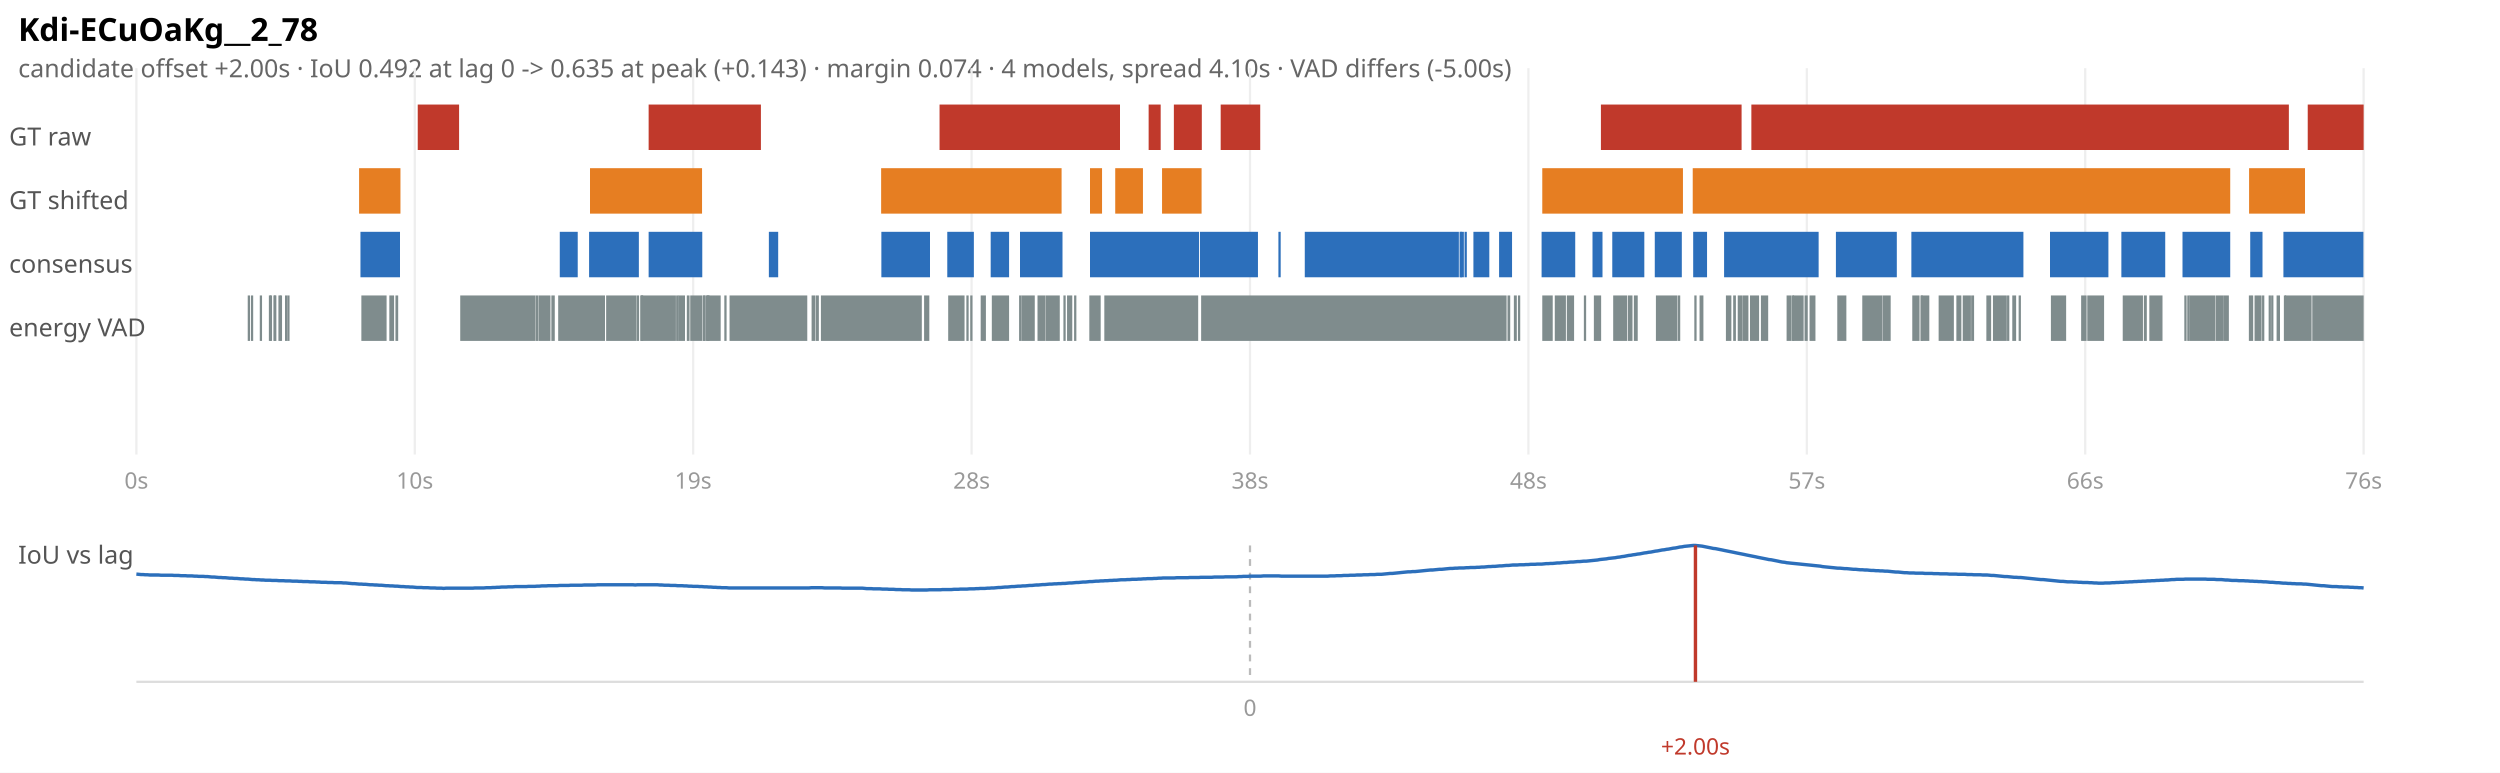
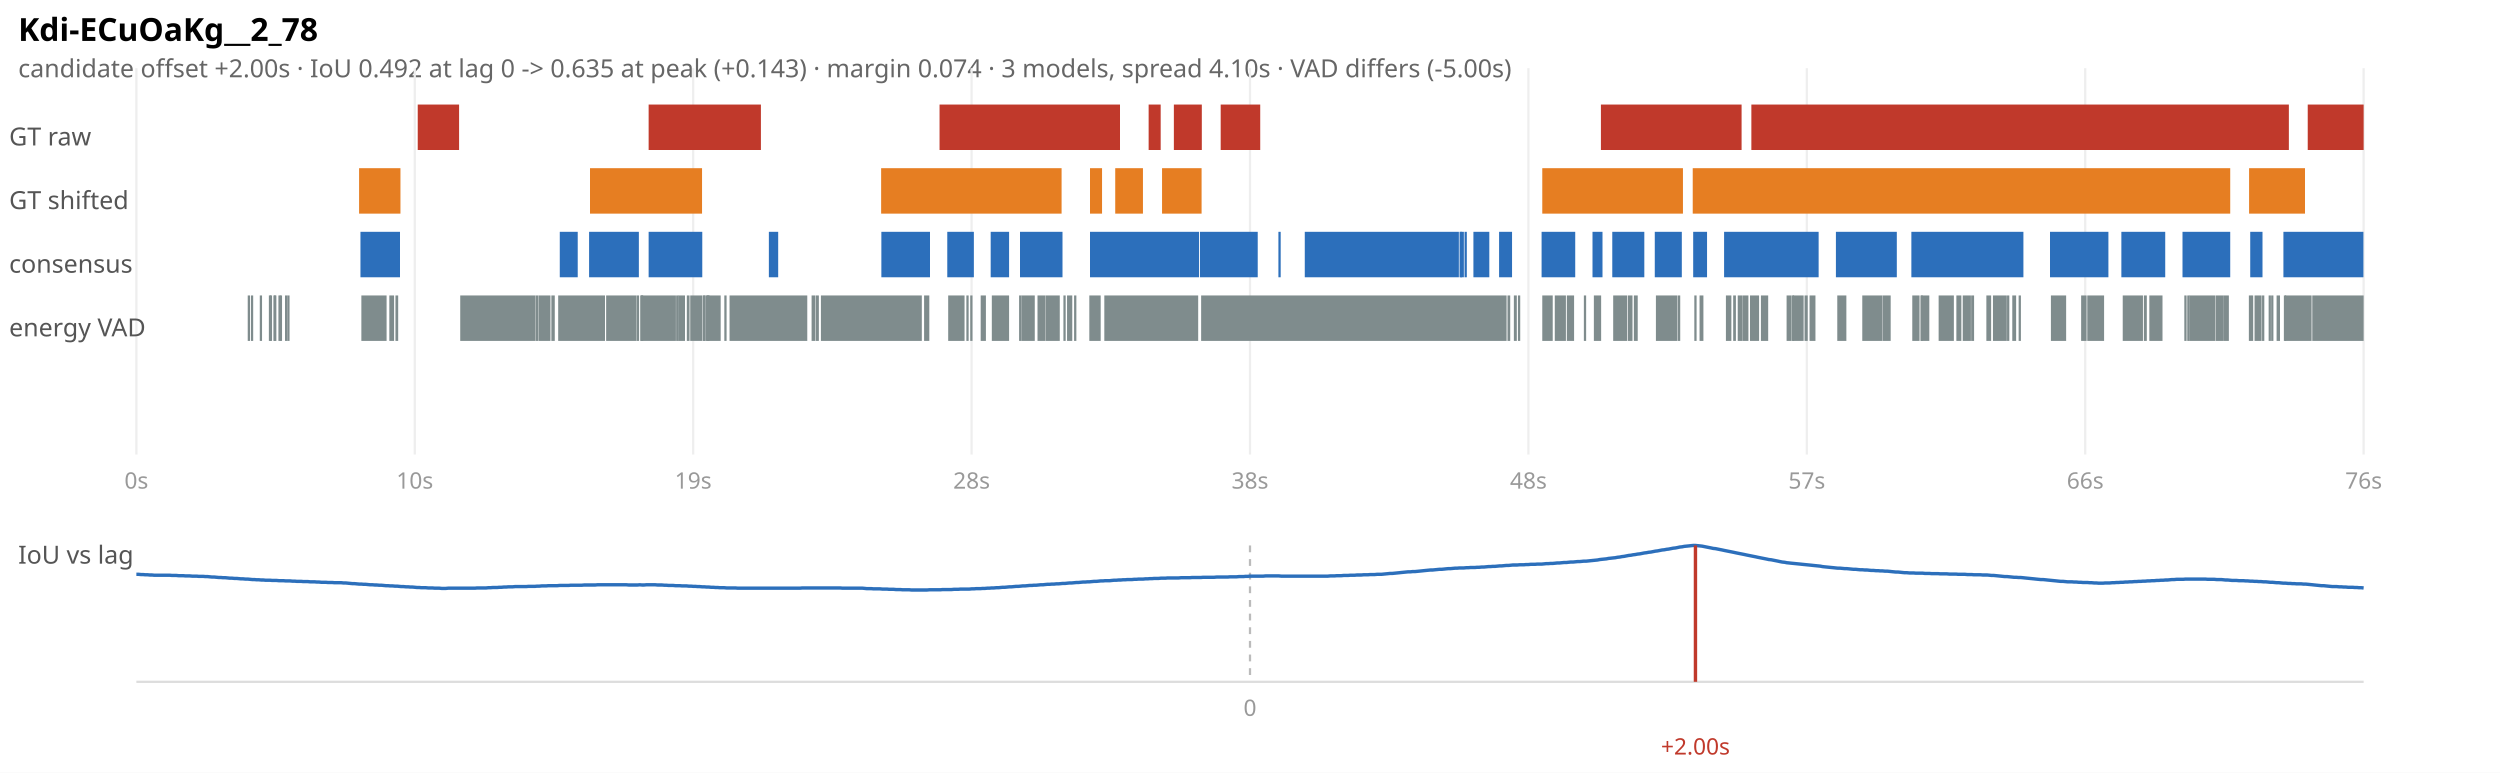
<svg xmlns="http://www.w3.org/2000/svg" width="1100" height="340" font-family="ui-sans-serif,system-ui,sans-serif">
  <rect width="1100" height="340" fill="#fff" />
  <text x="8" y="18" font-size="14" font-weight="600">Kdi-ECuOaKg__2_78</text>
  <text x="8" y="34" font-size="11" fill="#666">candidate offset +2.00s
 · IoU 0.492 at lag 0 -&gt; 0.635 at peak
 (+0.143) · margin 0.074
-  · 4 models, spread 4.10s
+  · 3 models, spread 4.10s
 · VAD differs (-5.00s)</text>
  <line x1="60.0" y1="30" x2="60.0" y2="200" stroke="#eee" />
  <text x="60.0" y="215" font-size="10" fill="#999" text-anchor="middle">0s</text>
  <line x1="182.5" y1="30" x2="182.5" y2="200" stroke="#eee" />
  <text x="182.5" y="215" font-size="10" fill="#999" text-anchor="middle">10s</text>
  <line x1="305.0" y1="30" x2="305.0" y2="200" stroke="#eee" />
  <text x="305.0" y="215" font-size="10" fill="#999" text-anchor="middle">19s</text>
  <line x1="427.5" y1="30" x2="427.5" y2="200" stroke="#eee" />
  <text x="427.5" y="215" font-size="10" fill="#999" text-anchor="middle">28s</text>
  <line x1="550.0" y1="30" x2="550.0" y2="200" stroke="#eee" />
  <text x="550.0" y="215" font-size="10" fill="#999" text-anchor="middle">38s</text>
  <line x1="672.5" y1="30" x2="672.5" y2="200" stroke="#eee" />
  <text x="672.5" y="215" font-size="10" fill="#999" text-anchor="middle">48s</text>
  <line x1="795.0" y1="30" x2="795.0" y2="200" stroke="#eee" />
  <text x="795.0" y="215" font-size="10" fill="#999" text-anchor="middle">57s</text>
  <line x1="917.5" y1="30" x2="917.5" y2="200" stroke="#eee" />
  <text x="917.5" y="215" font-size="10" fill="#999" text-anchor="middle">66s</text>
  <line x1="1040.0" y1="30" x2="1040.0" y2="200" stroke="#eee" />
  <text x="1040.0" y="215" font-size="10" fill="#999" text-anchor="middle">76s</text>
  <text x="4" y="64" font-size="11" fill="#555">GT raw</text>
  <rect x="183.8" y="46" width="18.2" height="20" fill="#c0392b" />
  <rect x="285.4" y="46" width="49.4" height="20" fill="#c0392b" />
  <rect x="413.4" y="46" width="79.4" height="20" fill="#c0392b" />
  <rect x="505.4" y="46" width="5.3" height="20" fill="#c0392b" />
  <rect x="516.5" y="46" width="12.3" height="20" fill="#c0392b" />
  <rect x="537.1" y="46" width="17.4" height="20" fill="#c0392b" />
  <rect x="704.4" y="46" width="61.9" height="20" fill="#c0392b" />
  <rect x="770.6" y="46" width="236.5" height="20" fill="#c0392b" />
  <rect x="1015.4" y="46" width="24.6" height="20" fill="#c0392b" />
  <text x="4" y="92" font-size="11" fill="#555">GT shifted</text>
  <rect x="158.0" y="74" width="18.2" height="20" fill="#e67e22" />
  <rect x="259.6" y="74" width="49.3" height="20" fill="#e67e22" />
  <rect x="387.7" y="74" width="79.4" height="20" fill="#e67e22" />
  <rect x="479.6" y="74" width="5.3" height="20" fill="#e67e22" />
  <rect x="490.7" y="74" width="12.2" height="20" fill="#e67e22" />
  <rect x="511.3" y="74" width="17.4" height="20" fill="#e67e22" />
  <rect x="678.6" y="74" width="61.9" height="20" fill="#e67e22" />
  <rect x="744.8" y="74" width="236.5" height="20" fill="#e67e22" />
  <rect x="989.6" y="74" width="24.6" height="20" fill="#e67e22" />
  <text x="4" y="120" font-size="11" fill="#555">consensus</text>
  <rect x="158.6" y="102" width="17.4" height="20" fill="#2c6fbb" />
  <rect x="246.3" y="102" width="7.9" height="20" fill="#2c6fbb" />
  <rect x="259.2" y="102" width="21.9" height="20" fill="#2c6fbb" />
  <rect x="285.4" y="102" width="23.6" height="20" fill="#2c6fbb" />
  <rect x="338.3" y="102" width="4.1" height="20" fill="#2c6fbb" />
  <rect x="387.8" y="102" width="21.4" height="20" fill="#2c6fbb" />
  <rect x="416.8" y="102" width="11.7" height="20" fill="#2c6fbb" />
  <rect x="435.9" y="102" width="8.1" height="20" fill="#2c6fbb" />
  <rect x="448.8" y="102" width="18.7" height="20" fill="#2c6fbb" />
  <rect x="479.6" y="102" width="48.0" height="20" fill="#2c6fbb" />
-   <rect x="528.0" y="102" width="25.5" height="20" fill="#2c6fbb" />
+   <rect x="528.0" y="102" width="25.4" height="20" fill="#2c6fbb" />
  <rect x="562.5" y="102" width="1.0" height="20" fill="#2c6fbb" />
  <rect x="574.1" y="102" width="67.8" height="20" fill="#2c6fbb" />
  <rect x="642.2" y="102" width="1.0" height="20" fill="#2c6fbb" />
  <rect x="642.6" y="102" width="1.5" height="20" fill="#2c6fbb" />
  <rect x="644.4" y="102" width="1.0" height="20" fill="#2c6fbb" />
  <rect x="648.3" y="102" width="7.0" height="20" fill="#2c6fbb" />
  <rect x="659.6" y="102" width="5.7" height="20" fill="#2c6fbb" />
  <rect x="678.3" y="102" width="14.8" height="20" fill="#2c6fbb" />
  <rect x="700.7" y="102" width="4.4" height="20" fill="#2c6fbb" />
  <rect x="709.4" y="102" width="14.1" height="20" fill="#2c6fbb" />
  <rect x="728.1" y="102" width="11.9" height="20" fill="#2c6fbb" />
  <rect x="745.0" y="102" width="6.1" height="20" fill="#2c6fbb" />
  <rect x="758.6" y="102" width="41.6" height="20" fill="#2c6fbb" />
  <rect x="807.8" y="102" width="26.8" height="20" fill="#2c6fbb" />
  <rect x="841.0" y="102" width="49.3" height="20" fill="#2c6fbb" />
  <rect x="902.0" y="102" width="25.7" height="20" fill="#2c6fbb" />
  <rect x="933.4" y="102" width="19.3" height="20" fill="#2c6fbb" />
  <rect x="960.3" y="102" width="21.0" height="20" fill="#2c6fbb" />
  <rect x="990.1" y="102" width="5.4" height="20" fill="#2c6fbb" />
  <rect x="1004.7" y="102" width="35.2" height="20" fill="#2c6fbb" />
  <text x="4" y="148" font-size="11" fill="#555">energy VAD</text>
  <rect x="109.0" y="130" width="1.0" height="20" fill="#7f8c8d" />
  <rect x="110.4" y="130" width="1.0" height="20" fill="#7f8c8d" />
  <rect x="114.3" y="130" width="1.0" height="20" fill="#7f8c8d" />
  <rect x="118.3" y="130" width="1.0" height="20" fill="#7f8c8d" />
  <rect x="118.7" y="130" width="1.0" height="20" fill="#7f8c8d" />
  <rect x="120.3" y="130" width="1.0" height="20" fill="#7f8c8d" />
  <rect x="120.6" y="130" width="1.0" height="20" fill="#7f8c8d" />
  <rect x="122.5" y="130" width="1.0" height="20" fill="#7f8c8d" />
  <rect x="123.1" y="130" width="1.0" height="20" fill="#7f8c8d" />
  <rect x="125.4" y="130" width="1.0" height="20" fill="#7f8c8d" />
  <rect x="126.4" y="130" width="1.0" height="20" fill="#7f8c8d" />
  <rect x="159.0" y="130" width="11.1" height="20" fill="#7f8c8d" />
  <rect x="171.3" y="130" width="2.1" height="20" fill="#7f8c8d" />
  <rect x="174.0" y="130" width="1.2" height="20" fill="#7f8c8d" />
  <rect x="202.5" y="130" width="33.0" height="20" fill="#7f8c8d" />
  <rect x="235.6" y="130" width="1.3" height="20" fill="#7f8c8d" />
  <rect x="237.0" y="130" width="5.2" height="20" fill="#7f8c8d" />
  <rect x="242.6" y="130" width="1.5" height="20" fill="#7f8c8d" />
  <rect x="245.6" y="130" width="20.6" height="20" fill="#7f8c8d" />
  <rect x="266.7" y="130" width="13.4" height="20" fill="#7f8c8d" />
  <rect x="280.2" y="130" width="1.0" height="20" fill="#7f8c8d" />
  <rect x="281.7" y="130" width="1.0" height="20" fill="#7f8c8d" />
  <rect x="282.0" y="130" width="1.0" height="20" fill="#7f8c8d" />
  <rect x="282.3" y="130" width="15.1" height="20" fill="#7f8c8d" />
  <rect x="297.5" y="130" width="1.0" height="20" fill="#7f8c8d" />
  <rect x="298.4" y="130" width="3.0" height="20" fill="#7f8c8d" />
  <rect x="302.2" y="130" width="1.2" height="20" fill="#7f8c8d" />
  <rect x="303.7" y="130" width="5.2" height="20" fill="#7f8c8d" />
  <rect x="309.1" y="130" width="1.0" height="20" fill="#7f8c8d" />
  <rect x="309.5" y="130" width="1.0" height="20" fill="#7f8c8d" />
  <rect x="310.5" y="130" width="1.0" height="20" fill="#7f8c8d" />
  <rect x="310.9" y="130" width="1.0" height="20" fill="#7f8c8d" />
  <rect x="311.2" y="130" width="1.0" height="20" fill="#7f8c8d" />
  <rect x="311.6" y="130" width="5.5" height="20" fill="#7f8c8d" />
  <rect x="318.7" y="130" width="1.0" height="20" fill="#7f8c8d" />
  <rect x="321.0" y="130" width="34.2" height="20" fill="#7f8c8d" />
  <rect x="357.1" y="130" width="1.7" height="20" fill="#7f8c8d" />
  <rect x="359.0" y="130" width="1.3" height="20" fill="#7f8c8d" />
  <rect x="361.2" y="130" width="44.4" height="20" fill="#7f8c8d" />
  <rect x="406.6" y="130" width="2.3" height="20" fill="#7f8c8d" />
  <rect x="417.2" y="130" width="7.2" height="20" fill="#7f8c8d" />
  <rect x="425.2" y="130" width="1.0" height="20" fill="#7f8c8d" />
  <rect x="426.9" y="130" width="1.0" height="20" fill="#7f8c8d" />
  <rect x="431.5" y="130" width="2.3" height="20" fill="#7f8c8d" />
  <rect x="436.4" y="130" width="7.6" height="20" fill="#7f8c8d" />
  <rect x="448.4" y="130" width="1.0" height="20" fill="#7f8c8d" />
  <rect x="449.4" y="130" width="5.9" height="20" fill="#7f8c8d" />
  <rect x="456.5" y="130" width="3.4" height="20" fill="#7f8c8d" />
  <rect x="460.0" y="130" width="6.3" height="20" fill="#7f8c8d" />
  <rect x="467.9" y="130" width="1.0" height="20" fill="#7f8c8d" />
  <rect x="469.5" y="130" width="2.3" height="20" fill="#7f8c8d" />
  <rect x="472.6" y="130" width="1.0" height="20" fill="#7f8c8d" />
  <rect x="479.3" y="130" width="5.0" height="20" fill="#7f8c8d" />
  <rect x="485.9" y="130" width="41.3" height="20" fill="#7f8c8d" />
  <rect x="528.5" y="130" width="134.4" height="20" fill="#7f8c8d" />
  <rect x="663.3" y="130" width="1.2" height="20" fill="#7f8c8d" />
  <rect x="666.1" y="130" width="1.3" height="20" fill="#7f8c8d" />
  <rect x="667.9" y="130" width="1.0" height="20" fill="#7f8c8d" />
  <rect x="678.6" y="130" width="4.6" height="20" fill="#7f8c8d" />
  <rect x="684.1" y="130" width="4.9" height="20" fill="#7f8c8d" />
  <rect x="689.4" y="130" width="3.2" height="20" fill="#7f8c8d" />
  <rect x="696.9" y="130" width="1.0" height="20" fill="#7f8c8d" />
  <rect x="701.3" y="130" width="3.2" height="20" fill="#7f8c8d" />
  <rect x="709.8" y="130" width="6.1" height="20" fill="#7f8c8d" />
  <rect x="716.2" y="130" width="2.1" height="20" fill="#7f8c8d" />
  <rect x="718.9" y="130" width="1.7" height="20" fill="#7f8c8d" />
  <rect x="728.6" y="130" width="9.3" height="20" fill="#7f8c8d" />
  <rect x="738.1" y="130" width="1.2" height="20" fill="#7f8c8d" />
  <rect x="745.5" y="130" width="1.0" height="20" fill="#7f8c8d" />
  <rect x="747.8" y="130" width="1.7" height="20" fill="#7f8c8d" />
  <rect x="759.4" y="130" width="2.4" height="20" fill="#7f8c8d" />
  <rect x="762.6" y="130" width="1.2" height="20" fill="#7f8c8d" />
  <rect x="764.6" y="130" width="2.2" height="20" fill="#7f8c8d" />
  <rect x="766.9" y="130" width="2.4" height="20" fill="#7f8c8d" />
  <rect x="770.0" y="130" width="4.0" height="20" fill="#7f8c8d" />
  <rect x="774.8" y="130" width="3.2" height="20" fill="#7f8c8d" />
  <rect x="786.1" y="130" width="2.2" height="20" fill="#7f8c8d" />
  <rect x="788.4" y="130" width="1.0" height="20" fill="#7f8c8d" />
  <rect x="788.8" y="130" width="4.8" height="20" fill="#7f8c8d" />
  <rect x="794.0" y="130" width="1.4" height="20" fill="#7f8c8d" />
  <rect x="796.2" y="130" width="2.6" height="20" fill="#7f8c8d" />
  <rect x="808.4" y="130" width="4.0" height="20" fill="#7f8c8d" />
  <rect x="819.4" y="130" width="8.9" height="20" fill="#7f8c8d" />
  <rect x="828.4" y="130" width="3.5" height="20" fill="#7f8c8d" />
  <rect x="841.4" y="130" width="3.2" height="20" fill="#7f8c8d" />
  <rect x="845.0" y="130" width="1.0" height="20" fill="#7f8c8d" />
  <rect x="845.3" y="130" width="3.6" height="20" fill="#7f8c8d" />
  <rect x="853.0" y="130" width="6.7" height="20" fill="#7f8c8d" />
  <rect x="860.8" y="130" width="2.2" height="20" fill="#7f8c8d" />
  <rect x="863.6" y="130" width="3.6" height="20" fill="#7f8c8d" />
  <rect x="867.3" y="130" width="1.3" height="20" fill="#7f8c8d" />
  <rect x="874.0" y="130" width="2.1" height="20" fill="#7f8c8d" />
  <rect x="876.9" y="130" width="6.1" height="20" fill="#7f8c8d" />
  <rect x="883.1" y="130" width="1.0" height="20" fill="#7f8c8d" />
  <rect x="885.4" y="130" width="1.7" height="20" fill="#7f8c8d" />
  <rect x="888.2" y="130" width="1.0" height="20" fill="#7f8c8d" />
  <rect x="902.4" y="130" width="6.7" height="20" fill="#7f8c8d" />
  <rect x="915.7" y="130" width="2.4" height="20" fill="#7f8c8d" />
  <rect x="918.4" y="130" width="7.4" height="20" fill="#7f8c8d" />
  <rect x="934.0" y="130" width="8.9" height="20" fill="#7f8c8d" />
  <rect x="943.3" y="130" width="1.3" height="20" fill="#7f8c8d" />
  <rect x="945.7" y="130" width="5.8" height="20" fill="#7f8c8d" />
  <rect x="961.1" y="130" width="1.0" height="20" fill="#7f8c8d" />
  <rect x="962.4" y="130" width="1.0" height="20" fill="#7f8c8d" />
  <rect x="963.3" y="130" width="11.3" height="20" fill="#7f8c8d" />
  <rect x="974.8" y="130" width="3.4" height="20" fill="#7f8c8d" />
  <rect x="978.2" y="130" width="2.5" height="20" fill="#7f8c8d" />
  <rect x="989.5" y="130" width="1.0" height="20" fill="#7f8c8d" />
  <rect x="990.4" y="130" width="1.0" height="20" fill="#7f8c8d" />
  <rect x="992.0" y="130" width="3.1" height="20" fill="#7f8c8d" />
  <rect x="995.3" y="130" width="1.0" height="20" fill="#7f8c8d" />
  <rect x="998.2" y="130" width="1.0" height="20" fill="#7f8c8d" />
  <rect x="999.3" y="130" width="1.0" height="20" fill="#7f8c8d" />
  <rect x="1001.7" y="130" width="1.5" height="20" fill="#7f8c8d" />
  <rect x="1004.9" y="130" width="1.0" height="20" fill="#7f8c8d" />
  <rect x="1005.4" y="130" width="11.7" height="20" fill="#7f8c8d" />
  <rect x="1017.4" y="130" width="22.6" height="20" fill="#7f8c8d" />
  <text x="8" y="248" font-size="11" fill="#555">IoU vs lag</text>
  <line x1="60" y1="300" x2="1040" y2="300" stroke="#ddd" />
  <line x1="550.0" y1="240" x2="550.0" y2="300" stroke="#bbb" stroke-dasharray="3,3" />
  <text x="550.0" y="315" font-size="10" fill="#999" text-anchor="middle">0</text>
-   <polyline points="60.0,252.6 61.0,252.7 62.0,252.8 62.9,252.8 63.9,252.9 64.9,252.9 65.9,253.0 66.9,253.0 67.8,253.0 68.8,253.0 69.8,253.0 70.8,253.1 71.8,253.1 72.7,253.1 73.7,253.1 74.7,253.1 75.7,253.1 76.7,253.2 77.6,253.2 78.6,253.2 79.6,253.3 80.6,253.3 81.6,253.3 82.5,253.4 83.5,253.4 84.5,253.4 85.5,253.5 86.5,253.5 87.4,253.6 88.4,253.6 89.4,253.6 90.4,253.7 91.4,253.7 92.3,253.8 93.3,253.9 94.3,253.9 95.3,254.0 96.3,254.1 97.2,254.1 98.2,254.2 99.2,254.2 100.2,254.3 101.2,254.4 102.1,254.4 103.1,254.5 104.1,254.5 105.1,254.6 106.1,254.7 107.0,254.7 108.0,254.8 109.0,254.8 110.0,254.9 111.0,255.0 111.9,255.0 112.9,255.1 113.9,255.1 114.9,255.2 115.9,255.2 116.8,255.3 117.8,255.3 118.8,255.3 119.8,255.4 120.8,255.4 121.7,255.4 122.7,255.5 123.7,255.5 124.7,255.5 125.7,255.6 126.6,255.6 127.6,255.6 128.6,255.7 129.6,255.7 130.6,255.7 131.5,255.8 132.5,255.8 133.5,255.9 134.5,255.9 135.5,255.9 136.4,256.0 137.4,256.0 138.4,256.0 139.4,256.1 140.4,256.1 141.3,256.2 142.3,256.2 143.3,256.2 144.3,256.3 145.3,256.3 146.2,256.3 147.2,256.4 148.2,256.4 149.2,256.4 150.2,256.4 151.1,256.5 152.1,256.5 153.1,256.6 154.1,256.7 155.1,256.8 156.0,256.8 157.0,256.9 158.0,257.0 159.0,257.0 160.0,257.1 160.9,257.1 161.9,257.2 162.9,257.3 163.9,257.3 164.9,257.4 165.8,257.4 166.8,257.5 167.8,257.5 168.8,257.6 169.8,257.7 170.7,257.7 171.7,257.8 172.7,257.8 173.7,257.9 174.7,257.9 175.6,258.0 176.6,258.1 177.6,258.1 178.6,258.2 179.6,258.2 180.5,258.3 181.5,258.3 182.5,258.4 183.5,258.5 184.5,258.5 185.4,258.5 186.4,258.6 187.4,258.6 188.4,258.6 189.4,258.7 190.3,258.7 191.3,258.7 192.3,258.8 193.3,258.8 194.3,258.8 195.2,258.9 196.2,258.8 197.2,258.8 198.2,258.8 199.2,258.8 200.1,258.8 201.1,258.8 202.1,258.8 203.1,258.8 204.1,258.8 205.0,258.8 206.0,258.8 207.0,258.8 208.0,258.8 209.0,258.7 209.9,258.7 210.9,258.7 211.9,258.7 212.9,258.7 213.9,258.6 214.8,258.6 215.8,258.6 216.8,258.5 217.8,258.5 218.8,258.4 219.7,258.4 220.7,258.3 221.7,258.3 222.7,258.3 223.7,258.2 224.6,258.2 225.6,258.2 226.6,258.1 227.6,258.1 228.6,258.1 229.5,258.1 230.5,258.1 231.5,258.1 232.5,258.0 233.5,258.0 234.4,258.0 235.4,258.0 236.4,257.9 237.4,257.9 238.4,257.8 239.3,257.8 240.3,257.8 241.3,257.7 242.3,257.7 243.3,257.7 244.2,257.7 245.2,257.7 246.2,257.6 247.2,257.6 248.2,257.6 249.1,257.6 250.1,257.6 251.1,257.5 252.1,257.5 253.1,257.5 254.0,257.5 255.0,257.5 256.0,257.5 257.0,257.4 258.0,257.4 258.9,257.4 259.9,257.4 260.9,257.4 261.9,257.4 262.9,257.3 263.8,257.3 264.8,257.3 265.8,257.3 266.8,257.3 267.8,257.3 268.7,257.3 269.7,257.3 270.7,257.3 271.7,257.3 272.7,257.3 273.6,257.3 274.6,257.3 275.6,257.3 276.6,257.3 277.6,257.3 278.5,257.3 279.5,257.4 280.5,257.3 281.5,257.3 282.5,257.3 283.4,257.3 284.4,257.3 285.4,257.3 286.4,257.3 287.4,257.3 288.3,257.3 289.3,257.3 290.3,257.4 291.3,257.4 292.3,257.5 293.2,257.5 294.2,257.5 295.2,257.6 296.2,257.6 297.2,257.6 298.1,257.7 299.1,257.7 300.1,257.7 301.1,257.8 302.1,257.8 303.0,257.9 304.0,257.9 305.0,258.0 306.0,258.0 307.0,258.0 307.9,258.1 308.9,258.1 309.9,258.2 310.9,258.2 311.9,258.3 312.8,258.3 313.8,258.4 314.8,258.4 315.8,258.5 316.8,258.5 317.7,258.6 318.7,258.6 319.7,258.6 320.7,258.7 321.7,258.7 322.6,258.7 323.6,258.7 324.6,258.7 325.6,258.7 326.6,258.7 327.5,258.7 328.5,258.7 329.5,258.7 330.5,258.7 331.5,258.7 332.4,258.7 333.4,258.7 334.4,258.7 335.4,258.7 336.4,258.7 337.3,258.7 338.3,258.7 339.3,258.7 340.3,258.7 341.3,258.7 342.2,258.7 343.2,258.7 344.2,258.7 345.2,258.7 346.2,258.7 347.1,258.7 348.1,258.7 349.1,258.7 350.1,258.7 351.1,258.7 352.0,258.7 353.0,258.7 354.0,258.7 355.0,258.7 356.0,258.7 356.9,258.6 357.9,258.6 358.9,258.6 359.9,258.6 360.9,258.6 361.8,258.6 362.8,258.7 363.8,258.7 364.8,258.7 365.8,258.7 366.7,258.7 367.7,258.7 368.7,258.7 369.7,258.7 370.7,258.8 371.6,258.8 372.6,258.8 373.6,258.8 374.6,258.8 375.6,258.8 376.5,258.8 377.5,258.8 378.5,258.8 379.5,258.8 380.5,258.9 381.4,259.0 382.4,259.0 383.4,259.0 384.4,259.1 385.4,259.1 386.3,259.1 387.3,259.1 388.3,259.2 389.3,259.2 390.3,259.2 391.2,259.3 392.2,259.3 393.2,259.3 394.2,259.4 395.2,259.4 396.1,259.4 397.1,259.5 398.1,259.5 399.1,259.5 400.1,259.5 401.0,259.6 402.0,259.6 403.0,259.6 404.0,259.6 405.0,259.6 405.9,259.6 406.9,259.6 407.9,259.6 408.9,259.5 409.9,259.5 410.8,259.5 411.8,259.5 412.8,259.5 413.8,259.5 414.8,259.4 415.7,259.4 416.7,259.4 417.7,259.4 418.7,259.4 419.7,259.3 420.6,259.3 421.6,259.3 422.6,259.2 423.6,259.2 424.6,259.2 425.5,259.2 426.5,259.1 427.5,259.1 428.5,259.1 429.5,259.0 430.4,259.0 431.4,258.9 432.4,258.9 433.4,258.9 434.4,258.8 435.3,258.8 436.3,258.7 437.3,258.7 438.3,258.6 439.3,258.5 440.2,258.5 441.2,258.4 442.2,258.3 443.2,258.3 444.2,258.2 445.1,258.1 446.1,258.1 447.1,258.0 448.1,257.9 449.1,257.9 450.0,257.8 451.0,257.8 452.0,257.7 453.0,257.6 454.0,257.6 454.9,257.5 455.9,257.4 456.9,257.4 457.9,257.3 458.9,257.2 459.8,257.2 460.8,257.1 461.8,257.0 462.8,257.0 463.8,256.9 464.7,256.9 465.7,256.8 466.7,256.8 467.7,256.7 468.7,256.7 469.6,256.6 470.6,256.5 471.6,256.5 472.6,256.4 473.6,256.3 474.5,256.3 475.5,256.2 476.5,256.1 477.5,256.1 478.5,256.0 479.4,255.9 480.4,255.9 481.4,255.8 482.4,255.7 483.4,255.7 484.3,255.6 485.3,255.6 486.3,255.5 487.3,255.5 488.3,255.4 489.2,255.4 490.2,255.3 491.2,255.3 492.2,255.2 493.2,255.1 494.1,255.1 495.1,255.1 496.1,255.0 497.1,255.0 498.1,254.9 499.0,254.9 500.0,254.9 501.0,254.8 502.0,254.8 503.0,254.7 503.9,254.7 504.9,254.6 505.9,254.6 506.9,254.6 507.9,254.5 508.8,254.5 509.8,254.4 510.8,254.4 511.8,254.3 512.8,254.3 513.7,254.3 514.7,254.3 515.7,254.3 516.7,254.3 517.7,254.2 518.6,254.2 519.6,254.2 520.6,254.2 521.6,254.2 522.6,254.2 523.5,254.1 524.5,254.1 525.5,254.1 526.5,254.1 527.5,254.1 528.4,254.0 529.4,254.0 530.4,254.0 531.4,254.0 532.4,254.0 533.3,254.0 534.3,253.9 535.3,253.9 536.3,253.9 537.3,253.9 538.2,253.9 539.2,253.8 540.2,253.8 541.2,253.8 542.2,253.8 543.1,253.8 544.1,253.8 545.1,253.7 546.1,253.7 547.1,253.6 548.0,253.6 549.0,253.6 550.0,253.5 551.0,253.5 552.0,253.5 552.9,253.5 553.9,253.5 554.9,253.5 555.9,253.4 556.9,253.4 557.8,253.4 558.8,253.4 559.8,253.4 560.8,253.4 561.8,253.4 562.7,253.4 563.7,253.5 564.7,253.5 565.7,253.5 566.7,253.5 567.6,253.5 568.6,253.5 569.6,253.5 570.6,253.5 571.6,253.5 572.5,253.5 573.5,253.5 574.5,253.5 575.5,253.5 576.5,253.5 577.4,253.5 578.4,253.5 579.4,253.5 580.4,253.5 581.4,253.5 582.3,253.5 583.3,253.5 584.3,253.5 585.3,253.4 586.3,253.4 587.2,253.4 588.2,253.3 589.2,253.3 590.2,253.3 591.2,253.2 592.1,253.2 593.1,253.2 594.1,253.1 595.1,253.1 596.1,253.1 597.0,253.0 598.0,253.0 599.0,253.0 600.0,252.9 601.0,252.9 601.9,252.9 602.9,252.8 603.9,252.8 604.9,252.8 605.9,252.7 606.8,252.7 607.8,252.7 608.8,252.6 609.8,252.5 610.8,252.4 611.7,252.3 612.7,252.3 613.7,252.2 614.7,252.1 615.7,252.0 616.6,251.9 617.6,251.8 618.6,251.7 619.6,251.6 620.6,251.6 621.5,251.5 622.5,251.5 623.5,251.4 624.5,251.3 625.5,251.2 626.4,251.1 627.4,251.0 628.4,250.9 629.4,250.8 630.4,250.8 631.3,250.7 632.3,250.6 633.3,250.5 634.3,250.5 635.3,250.4 636.2,250.3 637.2,250.2 638.2,250.1 639.2,250.1 640.2,250.0 641.1,250.0 642.1,249.9 643.1,249.9 644.1,249.9 645.1,249.8 646.0,249.8 647.0,249.7 648.0,249.7 649.0,249.7 650.0,249.6 650.9,249.6 651.9,249.5 652.9,249.5 653.9,249.4 654.9,249.3 655.8,249.3 656.8,249.2 657.8,249.2 658.8,249.1 659.8,249.0 660.7,249.0 661.7,248.9 662.7,248.8 663.7,248.8 664.7,248.7 665.6,248.6 666.6,248.6 667.6,248.6 668.6,248.5 669.6,248.5 670.5,248.5 671.5,248.4 672.5,248.4 673.5,248.3 674.5,248.3 675.4,248.3 676.4,248.2 677.4,248.2 678.4,248.2 679.4,248.1 680.3,248.0 681.3,248.0 682.3,247.9 683.3,247.9 684.3,247.8 685.2,247.7 686.2,247.7 687.2,247.6 688.2,247.5 689.2,247.5 690.1,247.4 691.1,247.3 692.1,247.3 693.1,247.2 694.1,247.1 695.0,247.1 696.0,247.0 697.0,246.9 698.0,246.9 699.0,246.8 699.9,246.7 700.9,246.6 701.9,246.5 702.9,246.4 703.9,246.2 704.8,246.1 705.8,246.0 706.8,245.9 707.8,245.7 708.8,245.6 709.7,245.5 710.7,245.4 711.7,245.2 712.7,245.1 713.7,244.9 714.6,244.8 715.6,244.6 716.6,244.4 717.6,244.3 718.6,244.1 719.5,244.0 720.5,243.8 721.5,243.7 722.5,243.5 723.5,243.3 724.4,243.2 725.4,243.0 726.4,242.9 727.4,242.7 728.4,242.5 729.3,242.4 730.3,242.2 731.3,242.0 732.3,241.9 733.3,241.7 734.2,241.6 735.2,241.4 736.2,241.2 737.2,241.1 738.2,240.9 739.1,240.7 740.1,240.6 741.1,240.4 742.1,240.3 743.1,240.2 744.0,240.1 745.0,240.0 746.0,240.0 747.0,240.1 748.0,240.2 748.9,240.3 749.9,240.5 750.9,240.7 751.9,240.9 752.9,241.1 753.8,241.3 754.8,241.4 755.8,241.6 756.8,241.8 757.8,242.0 758.7,242.2 759.7,242.4 760.7,242.6 761.7,242.8 762.7,243.0 763.6,243.2 764.6,243.4 765.6,243.6 766.6,243.8 767.6,244.0 768.5,244.2 769.5,244.4 770.5,244.6 771.5,244.8 772.5,245.0 773.4,245.2 774.4,245.4 775.4,245.6 776.4,245.8 777.4,246.0 778.3,246.2 779.3,246.3 780.3,246.5 781.3,246.7 782.3,246.9 783.2,247.1 784.2,247.3 785.2,247.4 786.2,247.6 787.2,247.7 788.1,247.8 789.1,247.9 790.1,248.0 791.1,248.1 792.1,248.2 793.0,248.3 794.0,248.4 795.0,248.5 796.0,248.6 797.0,248.7 797.9,248.8 798.9,248.9 799.9,249.0 800.9,249.1 801.9,249.3 802.8,249.4 803.8,249.5 804.8,249.6 805.8,249.7 806.8,249.8 807.7,249.9 808.7,250.0 809.7,250.0 810.7,250.1 811.7,250.2 812.6,250.2 813.6,250.3 814.6,250.4 815.6,250.5 816.6,250.5 817.5,250.6 818.5,250.7 819.5,250.7 820.5,250.8 821.5,250.8 822.4,250.9 823.4,251.0 824.4,251.0 825.4,251.1 826.4,251.1 827.3,251.2 828.3,251.2 829.3,251.3 830.3,251.3 831.3,251.4 832.2,251.5 833.2,251.6 834.2,251.7 835.2,251.7 836.2,251.8 837.1,251.9 838.1,252.0 839.1,252.0 840.1,252.1 841.1,252.1 842.0,252.1 843.0,252.2 844.0,252.2 845.0,252.2 846.0,252.2 846.9,252.3 847.9,252.3 848.9,252.3 849.9,252.3 850.9,252.4 851.8,252.4 852.8,252.4 853.8,252.5 854.8,252.5 855.8,252.5 856.7,252.5 857.7,252.6 858.7,252.6 859.7,252.6 860.7,252.6 861.6,252.7 862.6,252.7 863.6,252.7 864.6,252.7 865.6,252.8 866.5,252.8 867.5,252.8 868.5,252.9 869.5,252.9 870.5,252.9 871.4,252.9 872.4,253.0 873.4,253.0 874.4,253.0 875.4,253.1 876.3,253.2 877.3,253.2 878.3,253.3 879.3,253.4 880.3,253.5 881.2,253.6 882.2,253.7 883.2,253.7 884.2,253.8 885.2,253.9 886.1,254.0 887.1,254.0 888.1,254.1 889.1,254.1 890.1,254.2 891.0,254.3 892.0,254.4 893.0,254.5 894.0,254.6 895.0,254.7 895.9,254.8 896.9,254.9 897.9,255.0 898.9,255.0 899.9,255.1 900.8,255.2 901.8,255.3 902.8,255.4 903.8,255.5 904.8,255.6 905.7,255.7 906.7,255.8 907.7,255.8 908.7,255.9 909.7,256.0 910.6,256.0 911.6,256.0 912.6,256.1 913.6,256.1 914.6,256.2 915.5,256.2 916.5,256.3 917.5,256.3 918.5,256.3 919.5,256.4 920.4,256.4 921.4,256.5 922.4,256.5 923.4,256.6 924.4,256.6 925.3,256.6 926.3,256.5 927.3,256.5 928.3,256.5 929.3,256.4 930.2,256.4 931.2,256.3 932.2,256.3 933.2,256.2 934.2,256.2 935.1,256.1 936.1,256.1 937.1,256.0 938.1,256.0 939.1,255.9 940.0,255.9 941.0,255.8 942.0,255.8 943.0,255.7 944.0,255.7 944.9,255.6 945.9,255.6 946.9,255.5 947.9,255.5 948.9,255.4 949.8,255.4 950.8,255.3 951.8,255.3 952.8,255.2 953.8,255.2 954.7,255.1 955.7,255.0 956.7,255.0 957.7,254.9 958.7,254.9 959.6,254.9 960.6,254.9 961.6,254.8 962.6,254.8 963.6,254.8 964.5,254.8 965.5,254.8 966.5,254.8 967.5,254.8 968.5,254.8 969.4,254.8 970.4,254.8 971.4,254.9 972.4,254.9 973.4,254.9 974.3,254.9 975.3,255.0 976.3,255.0 977.3,255.0 978.3,255.1 979.2,255.2 980.2,255.2 981.2,255.3 982.2,255.4 983.2,255.4 984.1,255.4 985.1,255.5 986.1,255.5 987.1,255.5 988.1,255.6 989.0,255.6 990.0,255.7 991.0,255.7 992.0,255.8 993.0,255.8 993.9,255.9 994.9,255.9 995.9,256.0 996.9,256.0 997.9,256.1 998.8,256.2 999.8,256.2 1000.8,256.3 1001.8,256.4 1002.8,256.4 1003.7,256.5 1004.7,256.6 1005.7,256.6 1006.7,256.7 1007.7,256.7 1008.6,256.8 1009.6,256.8 1010.6,256.9 1011.6,256.9 1012.6,256.9 1013.5,257.0 1014.5,257.0 1015.5,257.1 1016.5,257.2 1017.5,257.3 1018.4,257.4 1019.4,257.5 1020.4,257.6 1021.4,257.7 1022.4,257.7 1023.3,257.8 1024.3,257.9 1025.3,258.0 1026.3,258.1 1027.3,258.1 1028.2,258.1 1029.2,258.2 1030.2,258.2 1031.2,258.3 1032.2,258.3 1033.1,258.3 1034.1,258.4 1035.1,258.4 1036.1,258.5 1037.1,258.5 1038.0,258.6 1039.0,258.6 1040.0,258.7" fill="none" stroke="#2c6fbb" stroke-width="1.5" />
+   <polyline points="60.0,252.7 61.0,252.7 62.0,252.8 62.9,252.8 63.9,252.9 64.9,252.9 65.9,253.0 66.9,253.0 67.8,253.1 68.8,253.1 69.8,253.1 70.8,253.1 71.8,253.1 72.7,253.1 73.7,253.1 74.7,253.1 75.7,253.2 76.7,253.2 77.6,253.2 78.6,253.3 79.6,253.3 80.6,253.3 81.6,253.4 82.5,253.4 83.5,253.4 84.5,253.5 85.5,253.5 86.5,253.5 87.4,253.6 88.4,253.6 89.4,253.6 90.4,253.7 91.4,253.7 92.3,253.8 93.3,253.9 94.3,253.9 95.3,254.0 96.3,254.1 97.2,254.1 98.2,254.2 99.2,254.2 100.2,254.3 101.2,254.4 102.1,254.4 103.1,254.5 104.1,254.5 105.1,254.6 106.1,254.7 107.0,254.7 108.0,254.8 109.0,254.8 110.0,254.9 111.0,255.0 111.9,255.0 112.9,255.1 113.9,255.1 114.9,255.2 115.9,255.2 116.8,255.3 117.8,255.3 118.8,255.3 119.8,255.4 120.8,255.4 121.7,255.4 122.7,255.5 123.7,255.5 124.7,255.5 125.7,255.6 126.6,255.6 127.6,255.6 128.6,255.7 129.6,255.7 130.6,255.8 131.5,255.8 132.5,255.8 133.5,255.9 134.5,255.9 135.5,255.9 136.4,256.0 137.4,256.0 138.4,256.0 139.4,256.1 140.4,256.1 141.3,256.2 142.3,256.2 143.3,256.2 144.3,256.3 145.3,256.3 146.2,256.3 147.2,256.4 148.2,256.4 149.2,256.4 150.2,256.4 151.1,256.5 152.1,256.5 153.1,256.6 154.1,256.7 155.1,256.8 156.0,256.8 157.0,256.9 158.0,257.0 159.0,257.0 160.0,257.1 160.9,257.1 161.9,257.2 162.9,257.3 163.9,257.3 164.9,257.4 165.8,257.4 166.8,257.5 167.8,257.5 168.8,257.6 169.8,257.7 170.7,257.7 171.7,257.8 172.7,257.8 173.7,257.9 174.7,257.9 175.6,258.0 176.6,258.1 177.6,258.1 178.6,258.2 179.6,258.2 180.5,258.3 181.5,258.3 182.5,258.4 183.5,258.5 184.5,258.5 185.4,258.6 186.4,258.6 187.4,258.6 188.4,258.7 189.4,258.7 190.3,258.7 191.3,258.8 192.3,258.8 193.3,258.8 194.3,258.9 195.2,258.9 196.2,258.9 197.2,258.8 198.2,258.8 199.2,258.8 200.1,258.8 201.1,258.8 202.1,258.8 203.1,258.8 204.1,258.8 205.0,258.8 206.0,258.8 207.0,258.8 208.0,258.8 209.0,258.8 209.9,258.7 210.9,258.7 211.9,258.7 212.9,258.7 213.9,258.7 214.8,258.6 215.8,258.6 216.8,258.5 217.8,258.5 218.8,258.5 219.7,258.4 220.7,258.4 221.7,258.3 222.7,258.3 223.7,258.2 224.6,258.2 225.6,258.2 226.6,258.1 227.6,258.1 228.6,258.1 229.5,258.1 230.5,258.1 231.5,258.1 232.5,258.0 233.5,258.0 234.4,258.0 235.4,258.0 236.4,257.9 237.4,257.9 238.4,257.8 239.3,257.8 240.3,257.8 241.3,257.7 242.3,257.7 243.3,257.7 244.2,257.7 245.2,257.7 246.2,257.6 247.2,257.6 248.2,257.6 249.1,257.6 250.1,257.6 251.1,257.5 252.1,257.5 253.1,257.5 254.0,257.5 255.0,257.5 256.0,257.5 257.0,257.4 258.0,257.4 258.9,257.4 259.9,257.4 260.9,257.4 261.9,257.4 262.9,257.3 263.8,257.3 264.8,257.3 265.8,257.3 266.8,257.3 267.8,257.3 268.7,257.3 269.7,257.3 270.7,257.3 271.7,257.3 272.7,257.3 273.6,257.3 274.6,257.3 275.6,257.3 276.6,257.4 277.6,257.4 278.5,257.4 279.5,257.4 280.5,257.4 281.5,257.3 282.5,257.4 283.4,257.4 284.4,257.3 285.4,257.3 286.4,257.3 287.4,257.3 288.3,257.3 289.3,257.4 290.3,257.4 291.3,257.4 292.3,257.5 293.2,257.5 294.2,257.6 295.2,257.6 296.2,257.6 297.2,257.7 298.1,257.7 299.1,257.7 300.1,257.8 301.1,257.8 302.1,257.8 303.0,257.9 304.0,257.9 305.0,258.0 306.0,258.0 307.0,258.1 307.9,258.1 308.9,258.2 309.9,258.2 310.9,258.3 311.9,258.3 312.8,258.4 313.8,258.4 314.8,258.5 315.8,258.5 316.8,258.6 317.7,258.6 318.7,258.6 319.7,258.7 320.7,258.7 321.7,258.7 322.6,258.7 323.6,258.7 324.6,258.8 325.6,258.8 326.6,258.8 327.5,258.8 328.5,258.8 329.5,258.8 330.5,258.8 331.5,258.8 332.4,258.8 333.4,258.8 334.4,258.8 335.4,258.8 336.4,258.8 337.3,258.8 338.3,258.8 339.3,258.8 340.3,258.8 341.3,258.8 342.2,258.8 343.2,258.8 344.2,258.8 345.2,258.8 346.2,258.8 347.1,258.8 348.1,258.8 349.1,258.8 350.1,258.8 351.1,258.8 352.0,258.8 353.0,258.7 354.0,258.7 355.0,258.7 356.0,258.7 356.9,258.7 357.9,258.7 358.9,258.7 359.9,258.7 360.9,258.7 361.8,258.7 362.8,258.7 363.8,258.7 364.8,258.7 365.8,258.7 366.7,258.7 367.7,258.7 368.7,258.7 369.7,258.7 370.7,258.8 371.6,258.8 372.6,258.8 373.6,258.8 374.6,258.8 375.6,258.8 376.5,258.8 377.5,258.8 378.5,258.8 379.5,258.8 380.5,258.9 381.4,259.0 382.4,259.0 383.4,259.0 384.4,259.1 385.4,259.1 386.3,259.1 387.3,259.1 388.3,259.2 389.3,259.2 390.3,259.2 391.2,259.3 392.2,259.3 393.2,259.3 394.2,259.4 395.2,259.4 396.1,259.4 397.1,259.5 398.1,259.5 399.1,259.5 400.1,259.5 401.0,259.6 402.0,259.6 403.0,259.6 404.0,259.6 405.0,259.6 405.9,259.6 406.9,259.6 407.9,259.6 408.9,259.5 409.9,259.5 410.8,259.5 411.8,259.5 412.8,259.5 413.8,259.5 414.8,259.4 415.7,259.4 416.7,259.4 417.7,259.4 418.7,259.4 419.7,259.3 420.6,259.3 421.6,259.3 422.6,259.2 423.6,259.2 424.6,259.2 425.5,259.2 426.5,259.2 427.5,259.1 428.5,259.1 429.5,259.0 430.4,259.0 431.4,259.0 432.4,258.9 433.4,258.9 434.4,258.8 435.3,258.8 436.3,258.7 437.3,258.7 438.3,258.6 439.3,258.6 440.2,258.5 441.2,258.4 442.2,258.4 443.2,258.3 444.2,258.2 445.1,258.2 446.1,258.1 447.1,258.0 448.1,258.0 449.1,257.9 450.0,257.8 451.0,257.8 452.0,257.7 453.0,257.6 454.0,257.6 454.9,257.5 455.9,257.5 456.9,257.4 457.9,257.3 458.9,257.3 459.8,257.2 460.8,257.1 461.8,257.1 462.8,257.0 463.8,257.0 464.7,256.9 465.7,256.9 466.7,256.8 467.7,256.7 468.7,256.7 469.6,256.6 470.6,256.5 471.6,256.5 472.6,256.4 473.6,256.3 474.5,256.3 475.5,256.2 476.5,256.1 477.5,256.1 478.5,256.0 479.4,256.0 480.4,255.9 481.4,255.8 482.4,255.8 483.4,255.7 484.3,255.6 485.3,255.6 486.3,255.5 487.3,255.5 488.3,255.5 489.2,255.4 490.2,255.3 491.2,255.3 492.2,255.2 493.2,255.2 494.1,255.1 495.1,255.1 496.1,255.0 497.1,255.0 498.1,255.0 499.0,254.9 500.0,254.9 501.0,254.8 502.0,254.8 503.0,254.8 503.9,254.7 504.9,254.7 505.9,254.6 506.9,254.6 507.9,254.5 508.8,254.5 509.8,254.5 510.8,254.4 511.8,254.4 512.8,254.4 513.7,254.3 514.7,254.3 515.7,254.3 516.7,254.3 517.7,254.3 518.6,254.3 519.6,254.2 520.6,254.2 521.6,254.2 522.6,254.2 523.5,254.2 524.5,254.1 525.5,254.1 526.5,254.1 527.5,254.1 528.4,254.1 529.4,254.0 530.4,254.0 531.4,254.0 532.4,254.0 533.3,254.0 534.3,254.0 535.3,253.9 536.3,253.9 537.3,253.9 538.2,253.9 539.2,253.9 540.2,253.9 541.2,253.8 542.2,253.8 543.1,253.8 544.1,253.8 545.1,253.7 546.1,253.7 547.1,253.7 548.0,253.6 549.0,253.6 550.0,253.5 551.0,253.5 552.0,253.5 552.9,253.5 553.9,253.5 554.9,253.5 555.9,253.5 556.9,253.4 557.8,253.4 558.8,253.4 559.8,253.4 560.8,253.4 561.8,253.4 562.7,253.4 563.7,253.5 564.7,253.5 565.7,253.5 566.7,253.5 567.6,253.5 568.6,253.5 569.6,253.5 570.6,253.5 571.6,253.5 572.5,253.5 573.5,253.5 574.5,253.5 575.5,253.5 576.5,253.5 577.4,253.5 578.4,253.5 579.4,253.5 580.4,253.5 581.4,253.5 582.3,253.5 583.3,253.5 584.3,253.5 585.3,253.4 586.3,253.4 587.2,253.4 588.2,253.3 589.2,253.3 590.2,253.3 591.2,253.2 592.1,253.2 593.1,253.2 594.1,253.1 595.1,253.1 596.1,253.1 597.0,253.0 598.0,253.0 599.0,253.0 600.0,252.9 601.0,252.9 601.9,252.9 602.9,252.8 603.9,252.8 604.9,252.8 605.9,252.7 606.8,252.7 607.8,252.7 608.8,252.6 609.8,252.5 610.8,252.4 611.7,252.3 612.7,252.3 613.7,252.2 614.7,252.1 615.7,252.0 616.6,251.9 617.6,251.8 618.6,251.7 619.6,251.6 620.6,251.6 621.5,251.5 622.5,251.5 623.5,251.4 624.5,251.3 625.5,251.2 626.4,251.1 627.4,251.0 628.4,250.9 629.4,250.8 630.4,250.8 631.3,250.7 632.3,250.6 633.3,250.5 634.3,250.5 635.3,250.4 636.2,250.3 637.2,250.2 638.2,250.2 639.2,250.1 640.2,250.0 641.1,250.0 642.1,249.9 643.1,249.9 644.1,249.9 645.1,249.8 646.0,249.8 647.0,249.7 648.0,249.7 649.0,249.7 650.0,249.6 650.9,249.6 651.9,249.5 652.9,249.5 653.9,249.4 654.9,249.3 655.8,249.3 656.8,249.2 657.8,249.2 658.8,249.1 659.8,249.0 660.7,249.0 661.7,248.9 662.7,248.8 663.7,248.8 664.7,248.7 665.6,248.6 666.6,248.6 667.6,248.6 668.6,248.5 669.6,248.5 670.5,248.5 671.5,248.4 672.5,248.4 673.5,248.3 674.5,248.3 675.4,248.3 676.4,248.2 677.4,248.2 678.4,248.2 679.4,248.1 680.3,248.0 681.3,248.0 682.3,247.9 683.3,247.9 684.3,247.8 685.2,247.7 686.2,247.7 687.2,247.6 688.2,247.5 689.2,247.5 690.1,247.4 691.1,247.3 692.1,247.3 693.1,247.2 694.1,247.1 695.0,247.1 696.0,247.0 697.0,246.9 698.0,246.9 699.0,246.8 699.9,246.7 700.9,246.6 701.9,246.5 702.9,246.4 703.9,246.2 704.8,246.1 705.8,246.0 706.8,245.9 707.8,245.7 708.8,245.6 709.7,245.5 710.7,245.4 711.7,245.2 712.7,245.1 713.7,244.9 714.6,244.8 715.6,244.6 716.6,244.4 717.6,244.3 718.6,244.1 719.5,244.0 720.5,243.8 721.5,243.7 722.5,243.5 723.5,243.3 724.4,243.2 725.4,243.0 726.4,242.9 727.4,242.7 728.4,242.5 729.3,242.4 730.3,242.2 731.3,242.0 732.3,241.9 733.3,241.7 734.2,241.6 735.2,241.4 736.2,241.2 737.2,241.1 738.2,240.9 739.1,240.7 740.1,240.6 741.1,240.4 742.1,240.3 743.1,240.2 744.0,240.1 745.0,240.0 746.0,240.0 747.0,240.1 748.0,240.2 748.9,240.3 749.9,240.5 750.9,240.7 751.9,240.9 752.9,241.1 753.8,241.3 754.8,241.4 755.8,241.6 756.8,241.8 757.8,242.0 758.7,242.2 759.7,242.4 760.7,242.6 761.7,242.8 762.7,243.0 763.6,243.2 764.6,243.4 765.6,243.6 766.6,243.8 767.6,244.0 768.5,244.2 769.5,244.4 770.5,244.6 771.5,244.8 772.5,245.0 773.4,245.2 774.4,245.4 775.4,245.6 776.4,245.8 777.4,246.0 778.3,246.2 779.3,246.3 780.3,246.5 781.3,246.7 782.3,246.9 783.2,247.1 784.2,247.3 785.2,247.4 786.2,247.6 787.2,247.7 788.1,247.8 789.1,247.9 790.1,248.0 791.1,248.1 792.1,248.2 793.0,248.3 794.0,248.4 795.0,248.5 796.0,248.6 797.0,248.7 797.9,248.8 798.9,248.9 799.9,249.0 800.9,249.1 801.9,249.3 802.8,249.4 803.8,249.5 804.8,249.6 805.8,249.7 806.8,249.8 807.7,249.9 808.7,250.0 809.7,250.0 810.7,250.1 811.7,250.2 812.6,250.2 813.6,250.3 814.6,250.4 815.6,250.5 816.6,250.5 817.5,250.6 818.5,250.7 819.5,250.7 820.5,250.8 821.5,250.8 822.4,250.9 823.4,251.0 824.4,251.0 825.4,251.1 826.4,251.1 827.3,251.2 828.3,251.2 829.3,251.3 830.3,251.3 831.3,251.4 832.2,251.5 833.2,251.6 834.2,251.7 835.2,251.7 836.2,251.8 837.1,251.9 838.1,252.0 839.1,252.0 840.1,252.1 841.1,252.1 842.0,252.1 843.0,252.2 844.0,252.2 845.0,252.2 846.0,252.2 846.9,252.3 847.9,252.3 848.9,252.3 849.9,252.4 850.9,252.4 851.8,252.4 852.8,252.4 853.8,252.5 854.8,252.5 855.8,252.5 856.7,252.5 857.7,252.6 858.7,252.6 859.7,252.6 860.7,252.6 861.6,252.7 862.6,252.7 863.6,252.7 864.6,252.7 865.6,252.8 866.5,252.8 867.5,252.8 868.5,252.9 869.5,252.9 870.5,252.9 871.4,252.9 872.4,253.0 873.4,253.0 874.4,253.0 875.4,253.1 876.3,253.2 877.3,253.2 878.3,253.3 879.3,253.4 880.3,253.5 881.2,253.6 882.2,253.7 883.2,253.7 884.2,253.8 885.2,253.9 886.1,254.0 887.1,254.0 888.1,254.1 889.1,254.1 890.1,254.2 891.0,254.3 892.0,254.4 893.0,254.5 894.0,254.6 895.0,254.7 895.9,254.8 896.9,254.9 897.9,255.0 898.9,255.0 899.9,255.1 900.8,255.2 901.8,255.3 902.8,255.4 903.8,255.5 904.8,255.6 905.7,255.7 906.7,255.8 907.7,255.8 908.7,255.9 909.7,256.0 910.6,256.0 911.6,256.0 912.6,256.1 913.6,256.1 914.6,256.2 915.5,256.2 916.5,256.3 917.5,256.3 918.5,256.3 919.5,256.4 920.4,256.4 921.4,256.5 922.4,256.5 923.4,256.6 924.4,256.6 925.3,256.6 926.3,256.5 927.3,256.5 928.3,256.5 929.3,256.4 930.2,256.4 931.2,256.3 932.2,256.3 933.2,256.2 934.2,256.2 935.1,256.1 936.1,256.1 937.1,256.0 938.1,256.0 939.1,255.9 940.0,255.9 941.0,255.8 942.0,255.8 943.0,255.7 944.0,255.7 944.9,255.6 945.9,255.6 946.9,255.5 947.9,255.5 948.9,255.4 949.8,255.4 950.8,255.3 951.8,255.3 952.8,255.2 953.8,255.2 954.7,255.1 955.7,255.0 956.7,255.0 957.7,254.9 958.7,254.9 959.6,254.9 960.6,254.9 961.6,254.8 962.6,254.8 963.6,254.8 964.5,254.8 965.5,254.8 966.5,254.8 967.5,254.8 968.5,254.8 969.4,254.8 970.4,254.8 971.4,254.9 972.4,254.9 973.4,254.9 974.3,254.9 975.3,255.0 976.3,255.0 977.3,255.0 978.3,255.1 979.2,255.2 980.2,255.2 981.2,255.3 982.2,255.4 983.2,255.4 984.1,255.4 985.1,255.5 986.1,255.5 987.1,255.5 988.1,255.6 989.0,255.6 990.0,255.7 991.0,255.7 992.0,255.8 993.0,255.8 993.9,255.9 994.9,255.9 995.9,256.0 996.9,256.0 997.9,256.1 998.8,256.2 999.8,256.2 1000.8,256.3 1001.8,256.4 1002.8,256.4 1003.7,256.5 1004.7,256.6 1005.7,256.6 1006.7,256.7 1007.7,256.7 1008.6,256.8 1009.6,256.8 1010.6,256.9 1011.6,256.9 1012.6,256.9 1013.5,257.0 1014.5,257.0 1015.5,257.1 1016.5,257.2 1017.5,257.3 1018.4,257.4 1019.4,257.5 1020.4,257.6 1021.4,257.7 1022.4,257.7 1023.3,257.8 1024.3,257.9 1025.3,258.0 1026.3,258.1 1027.3,258.1 1028.2,258.1 1029.2,258.2 1030.2,258.2 1031.2,258.3 1032.2,258.3 1033.1,258.4 1034.1,258.4 1035.1,258.4 1036.1,258.5 1037.1,258.5 1038.0,258.6 1039.0,258.6 1040.0,258.7" fill="none" stroke="#2c6fbb" stroke-width="1.5" />
  <line x1="746.0" y1="240" x2="746.0" y2="300" stroke="#c0392b" stroke-width="1.5" />
  <text x="746.0" y="332" font-size="10" fill="#c0392b" text-anchor="middle">+2.00s</text>
</svg>
